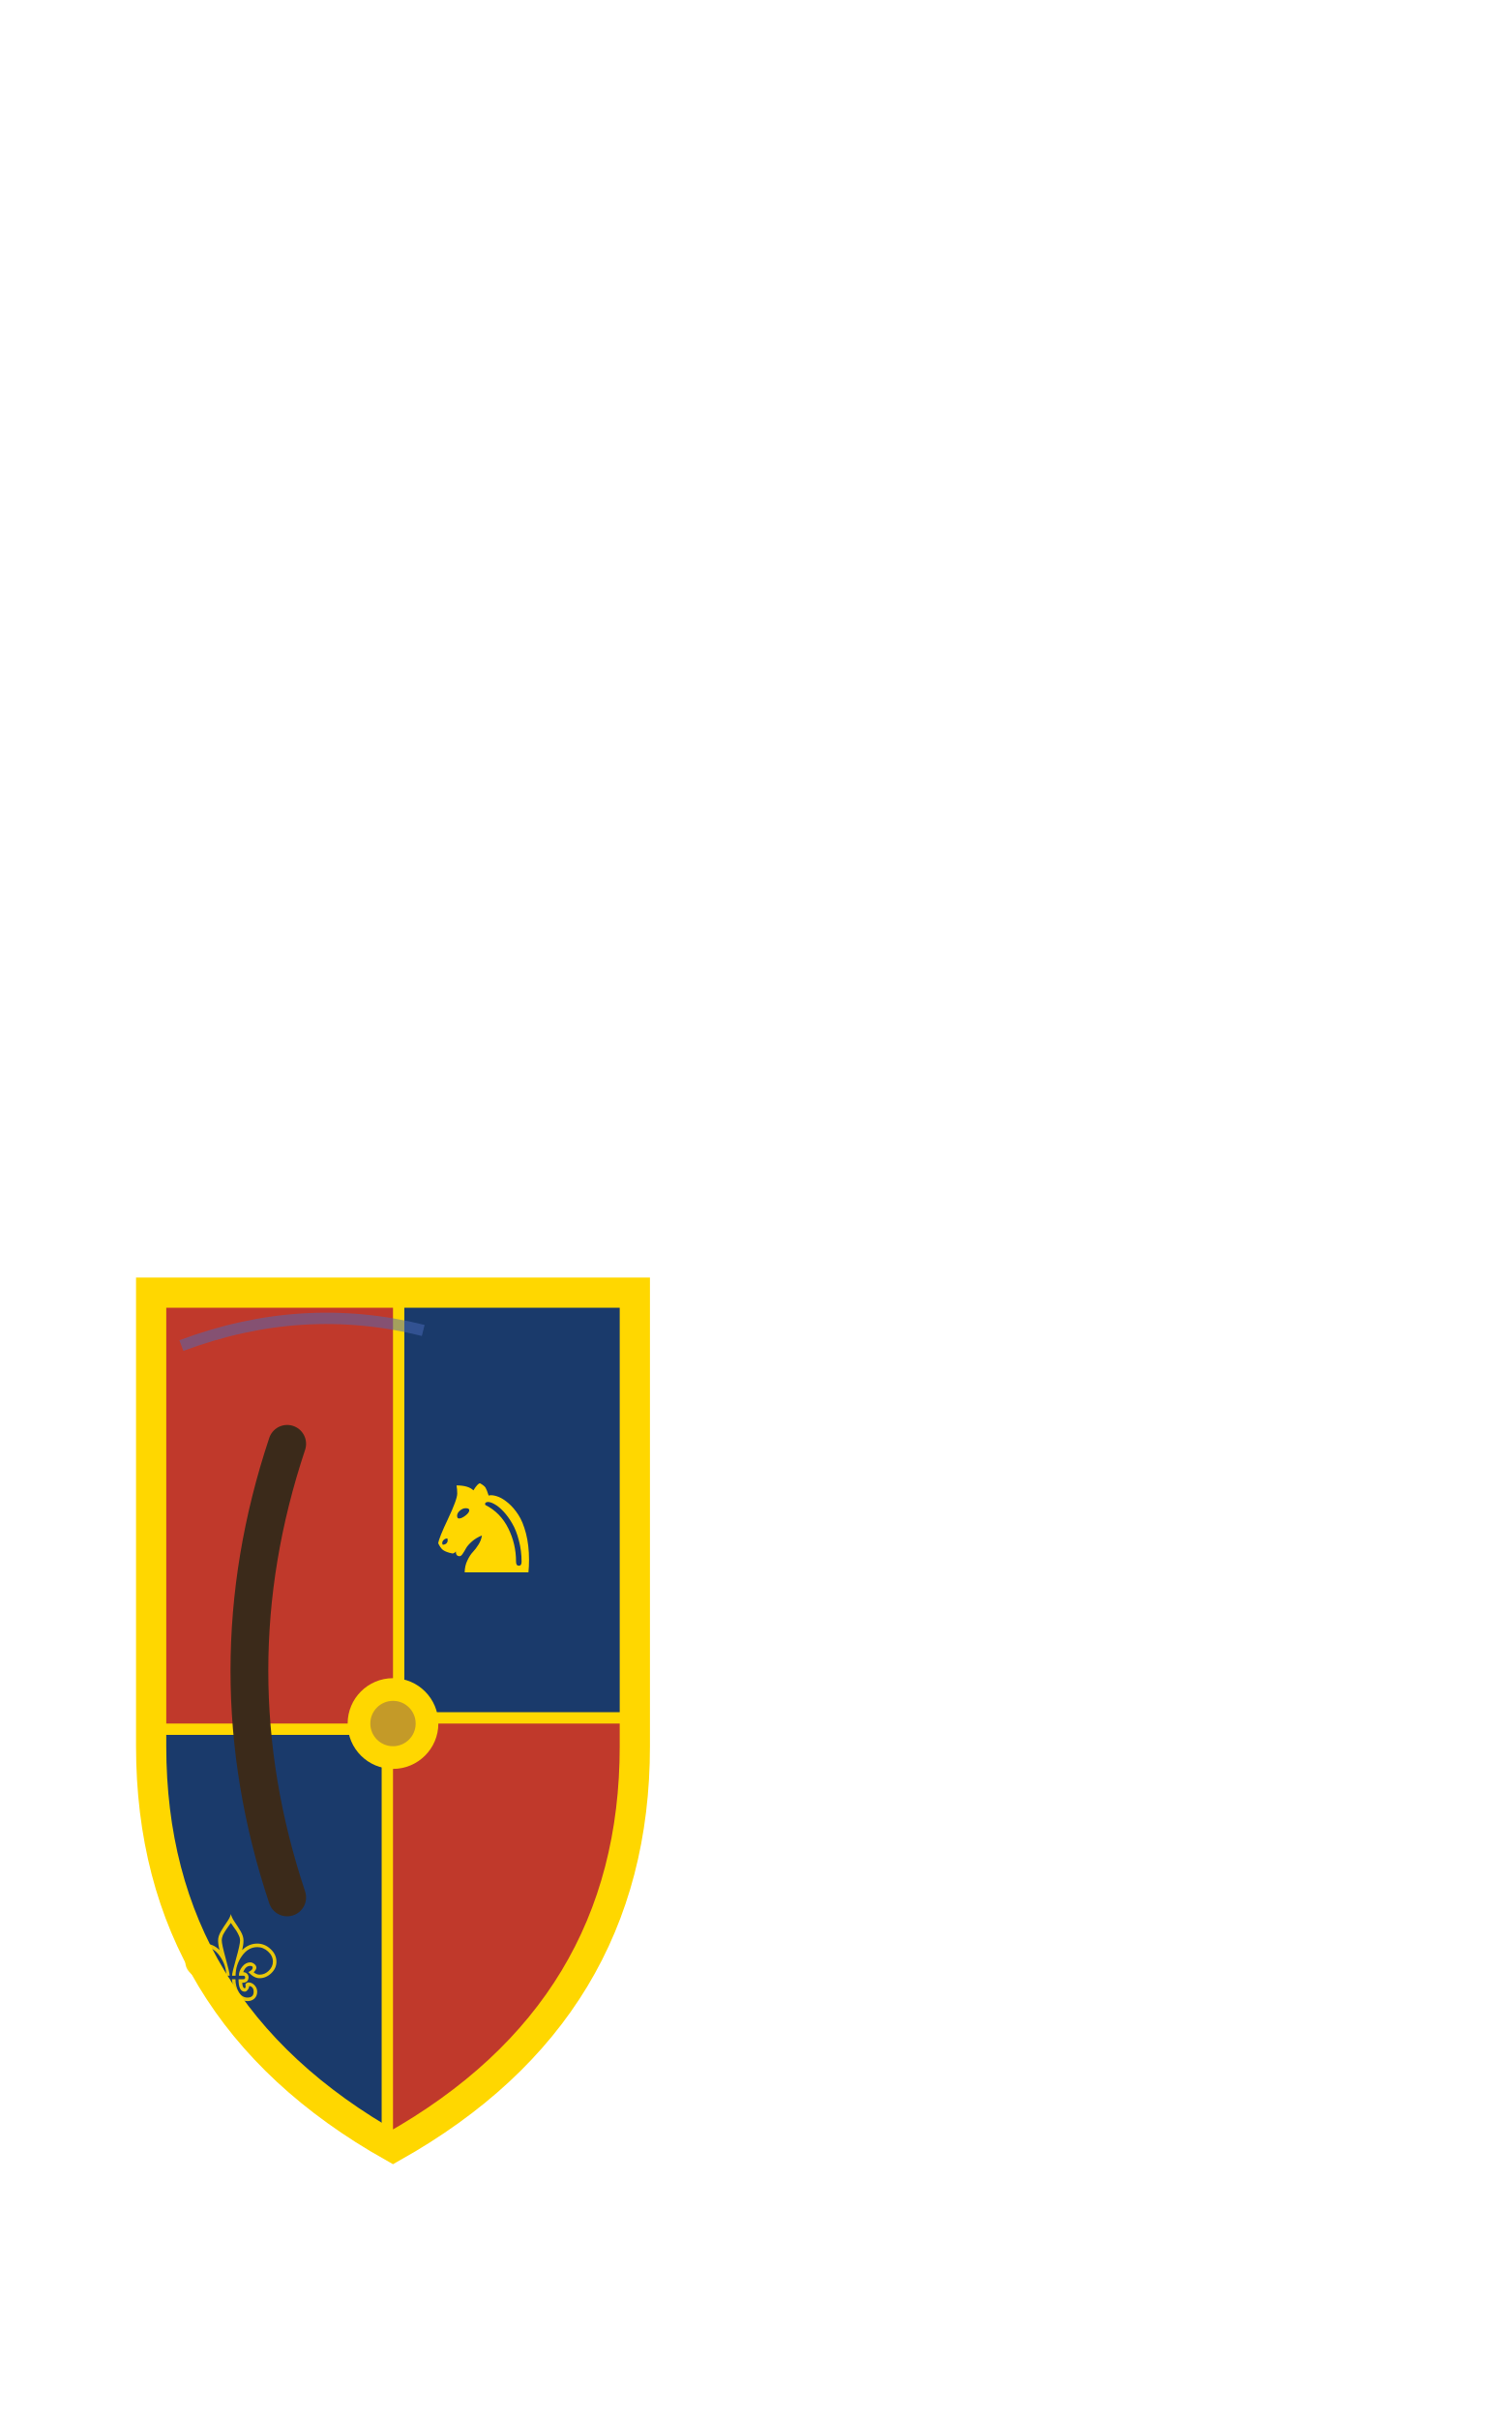
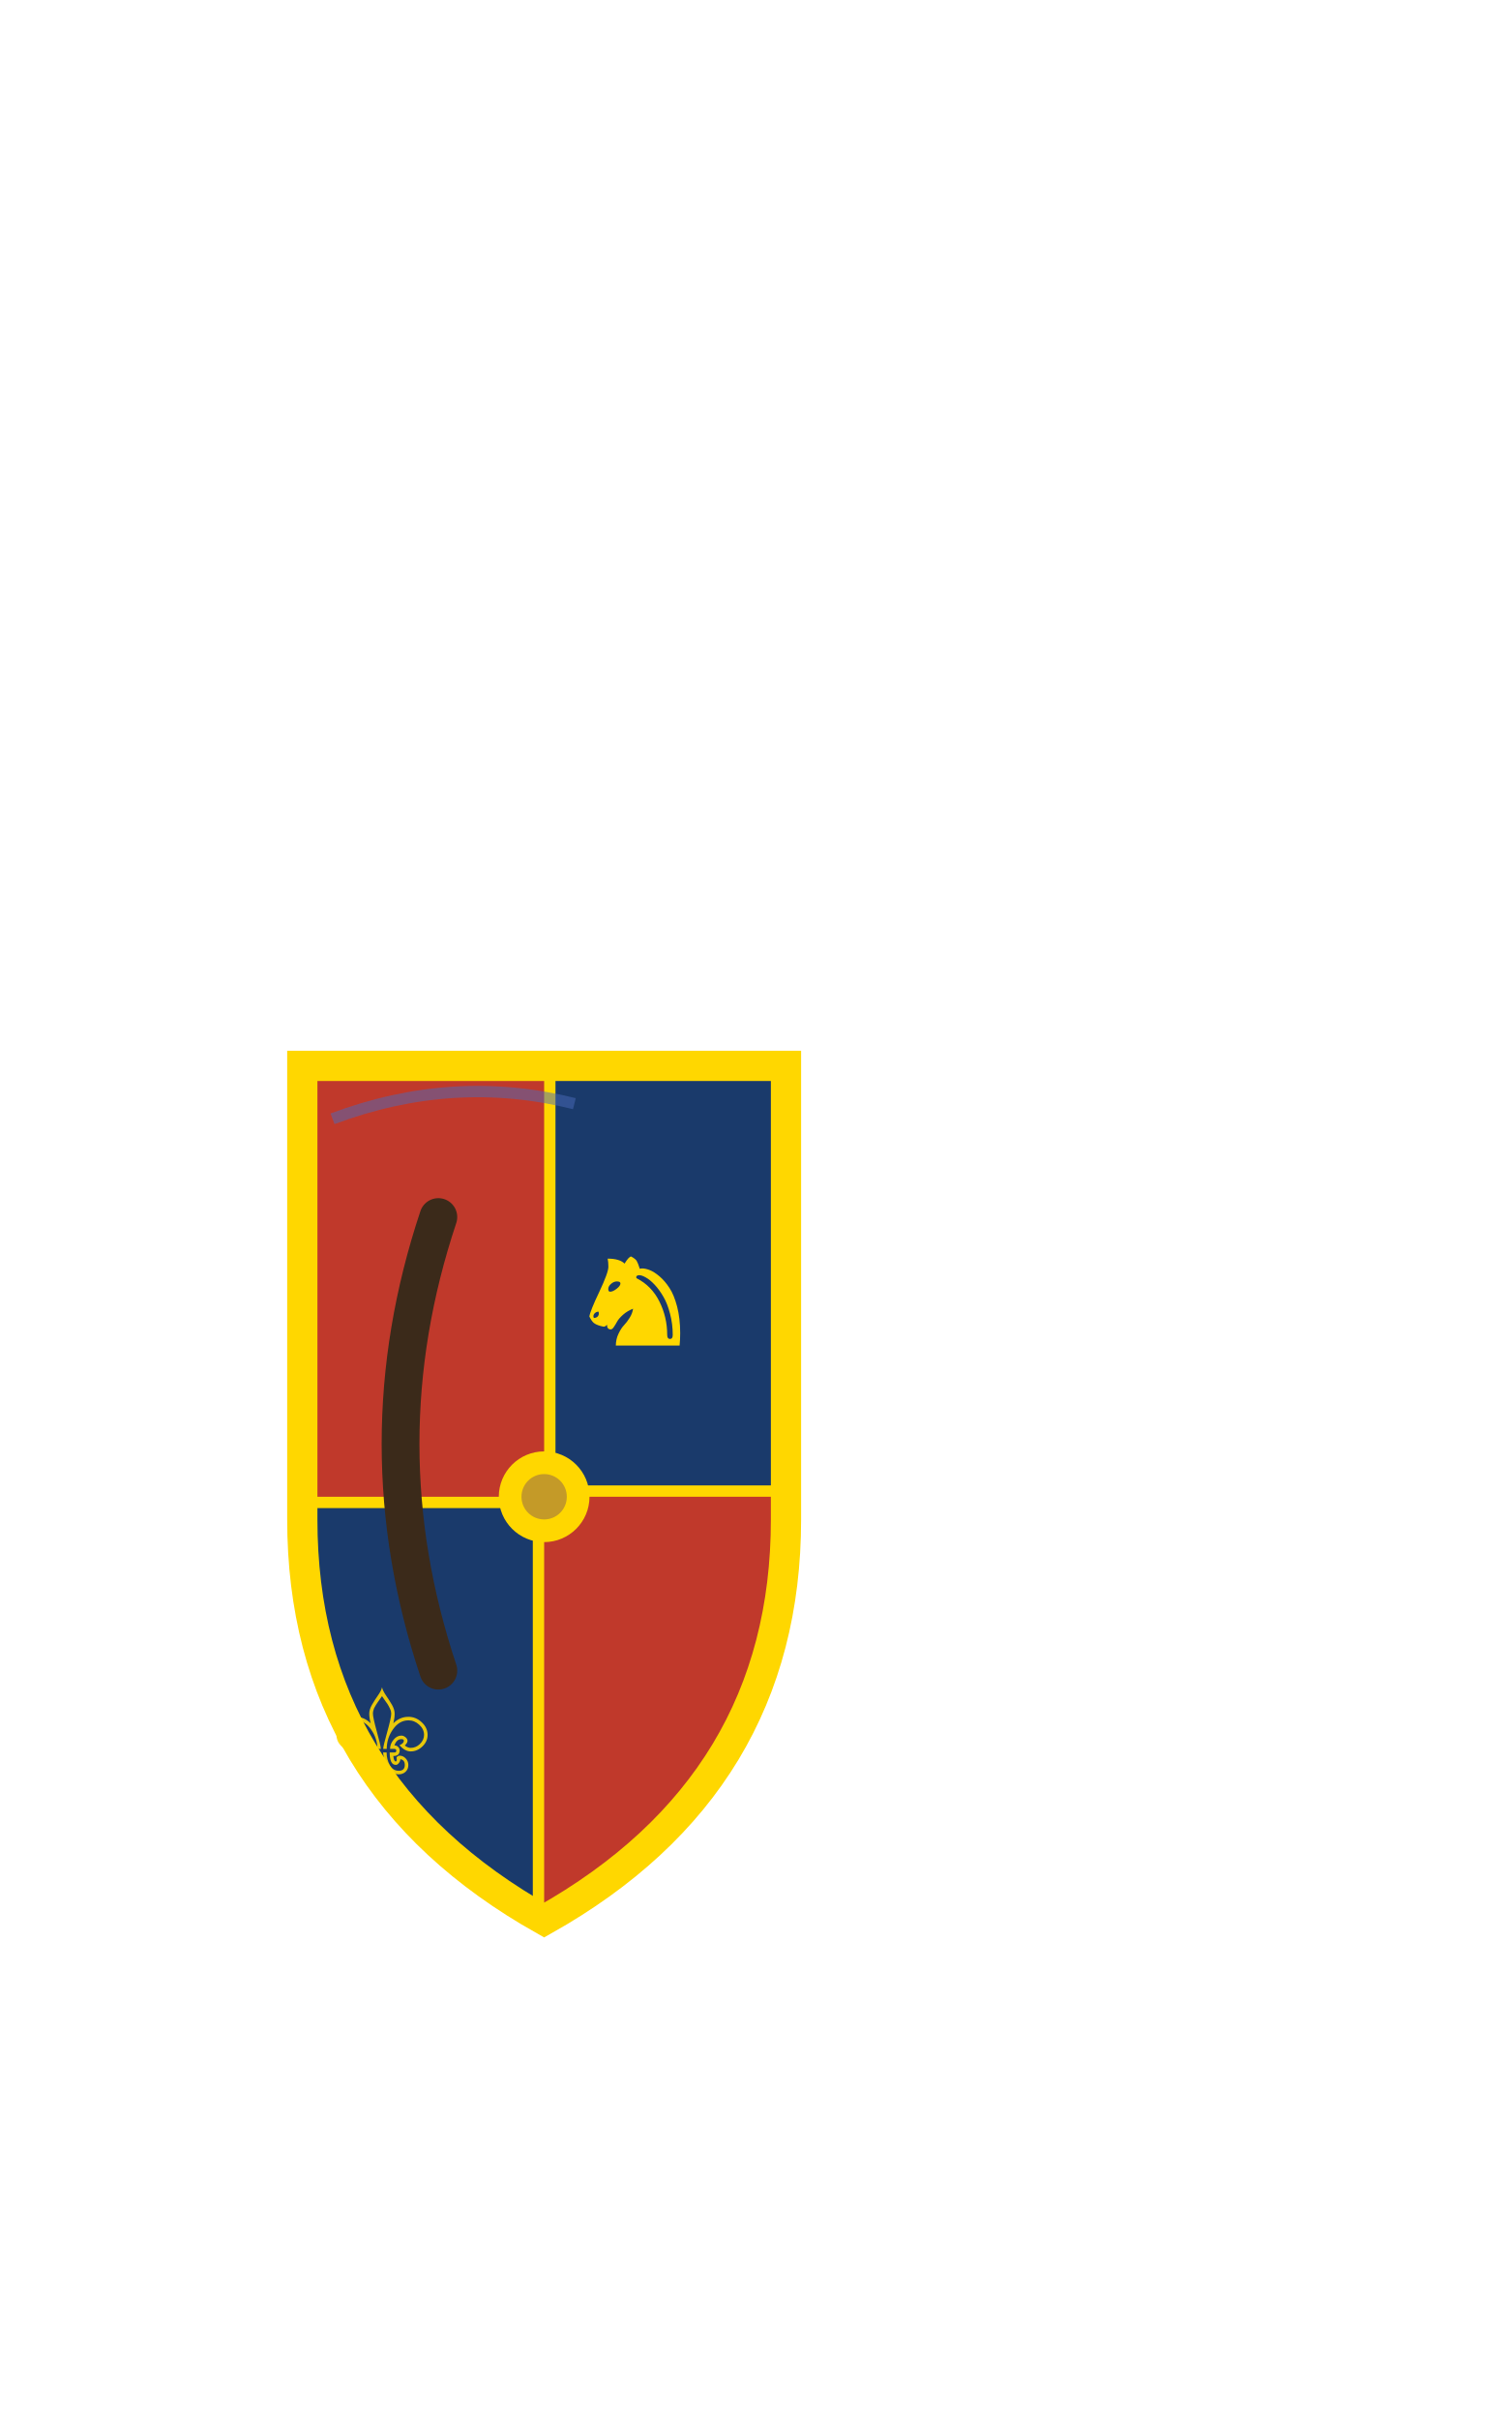
<svg xmlns="http://www.w3.org/2000/svg" viewBox="0 0 200 320" width="200" height="320">
  <g transform="translate(0,36)">
-     <path d="M20 135 L84 135 L84 195 Q84 230 52 248 Q20 230 20 195 Z" fill="#1A3A6B" />
-     <path d="M52 135 L52 248 M20 192 L84 192" stroke="#FFD700" stroke-width="3" />
-     <path d="M20 135 L52 135 L52 192 L20 192 Z" fill="#C0392B" />
-     <path d="M52 192 L84 192 L84 195 Q84 230 52 248 L52 192 Z" fill="#C0392B" />
-     <text x="56" y="172" font-size="20" fill="#FFD700">♞</text>
-     <text x="24" y="228" font-size="16" fill="#FFD700" opacity="0.9">⚜</text>
-     <path d="M20 135 L84 135 L84 195 Q84 230 52 248 Q20 230 20 195 Z" fill="none" stroke="#FFD700" stroke-width="4" />
-     <circle cx="52" cy="192" r="6" fill="#FFD700" />
-     <circle cx="52" cy="192" r="3" fill="#C49A28" />
-     <path d="M38 155 Q28 185 38 215" stroke="#3B2A1A" stroke-width="5" fill="none" stroke-linecap="round" />
-     <path d="M24 142 Q40 136 56 140" stroke="#4A6ABA" stroke-width="1.5" fill="none" opacity="0.5" />
+     <path d="M40 105 L104 105 L104 165 Q104 200 72 218 Q40 200 40 165 Z" fill="#1A3A6B" />
+     <path d="M72 105 L72 218 M40 162 L104 162" stroke="#FFD700" stroke-width="3" />
+     <path d="M40 105 L72 105 L72 162 L40 162 Z" fill="#C0392B" />
+     <path d="M72 162 L104 162 L104 165 Q104 200 72 218 L72 162 Z" fill="#C0392B" />
+     <text x="76" y="142" font-size="20" fill="#FFD700">♞</text>
+     <text x="44" y="198" font-size="16" fill="#FFD700" opacity="0.9">⚜</text>
+     <path d="M40 105 L104 105 L104 165 Q104 200 72 218 Q40 200 40 165 Z" fill="none" stroke="#FFD700" stroke-width="4" />
+     <circle cx="72" cy="162" r="6" fill="#FFD700" />
+     <circle cx="72" cy="162" r="3" fill="#C49A28" />
+     <path d="M58 125 Q48 155 58 185" stroke="#3B2A1A" stroke-width="5" fill="none" stroke-linecap="round" />
+     <path d="M44 112 Q60 106 76 110" stroke="#4A6ABA" stroke-width="1.5" fill="none" opacity="0.5" />
  </g>
</svg>
